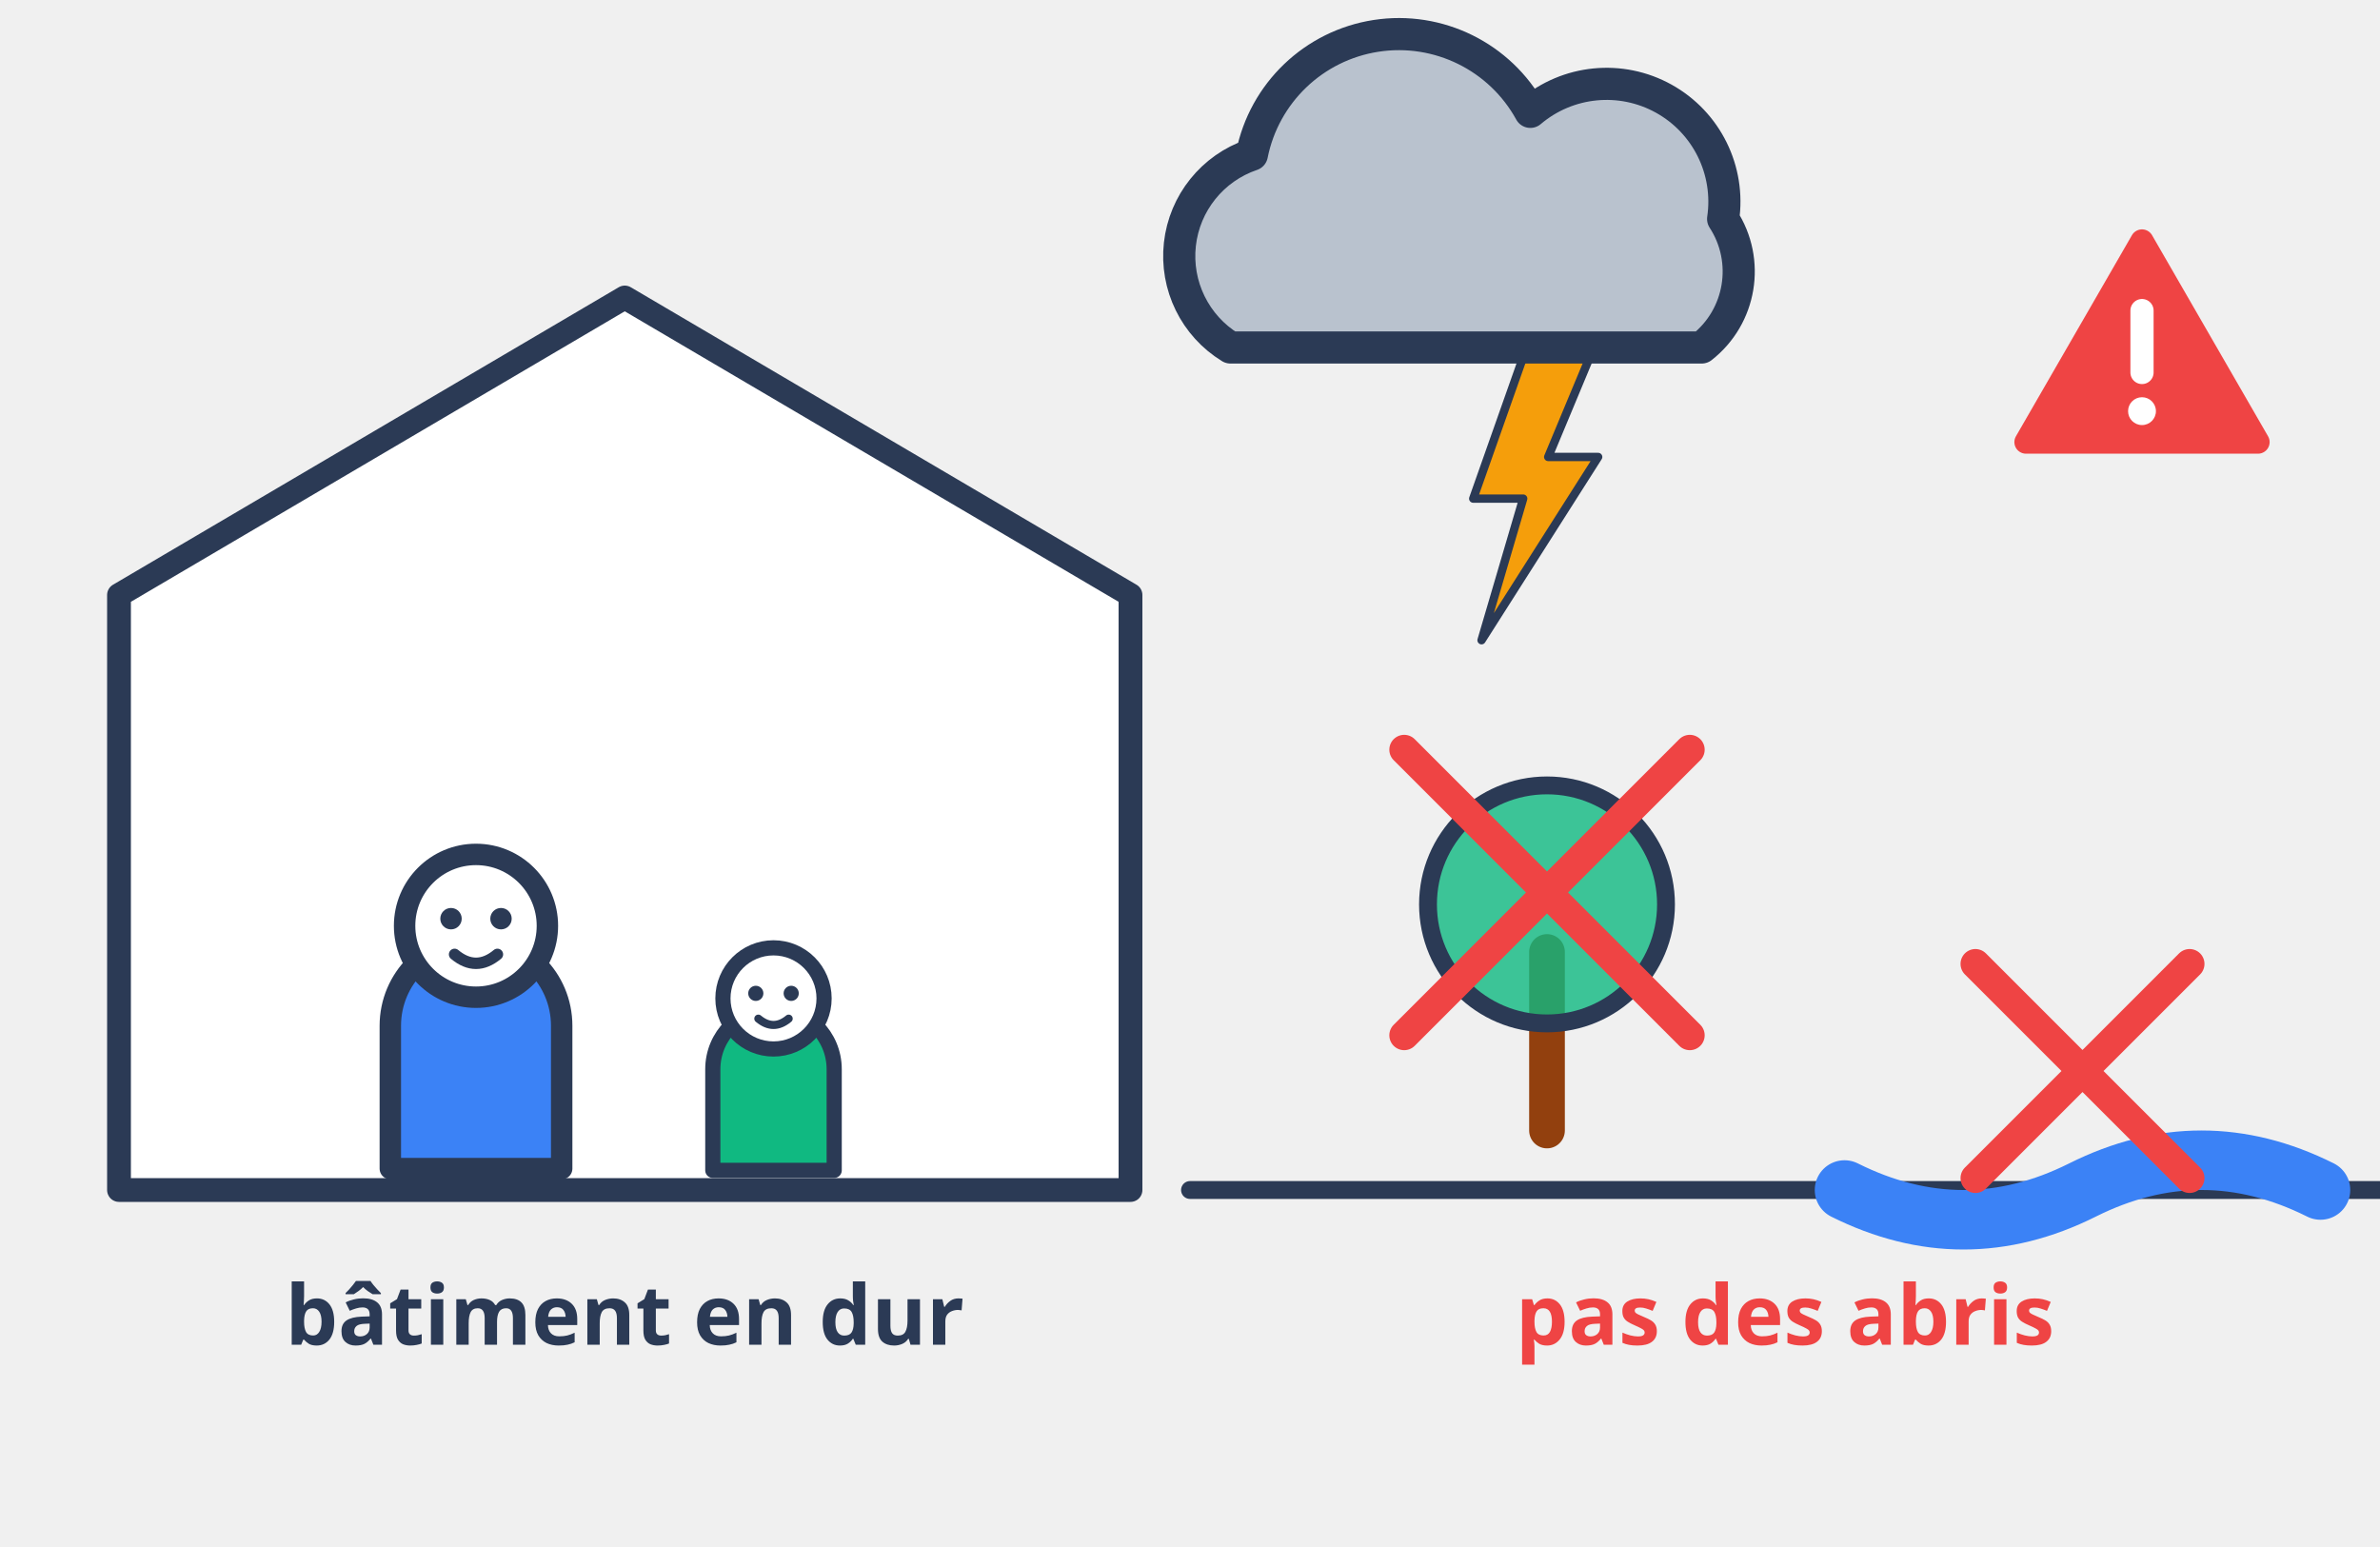
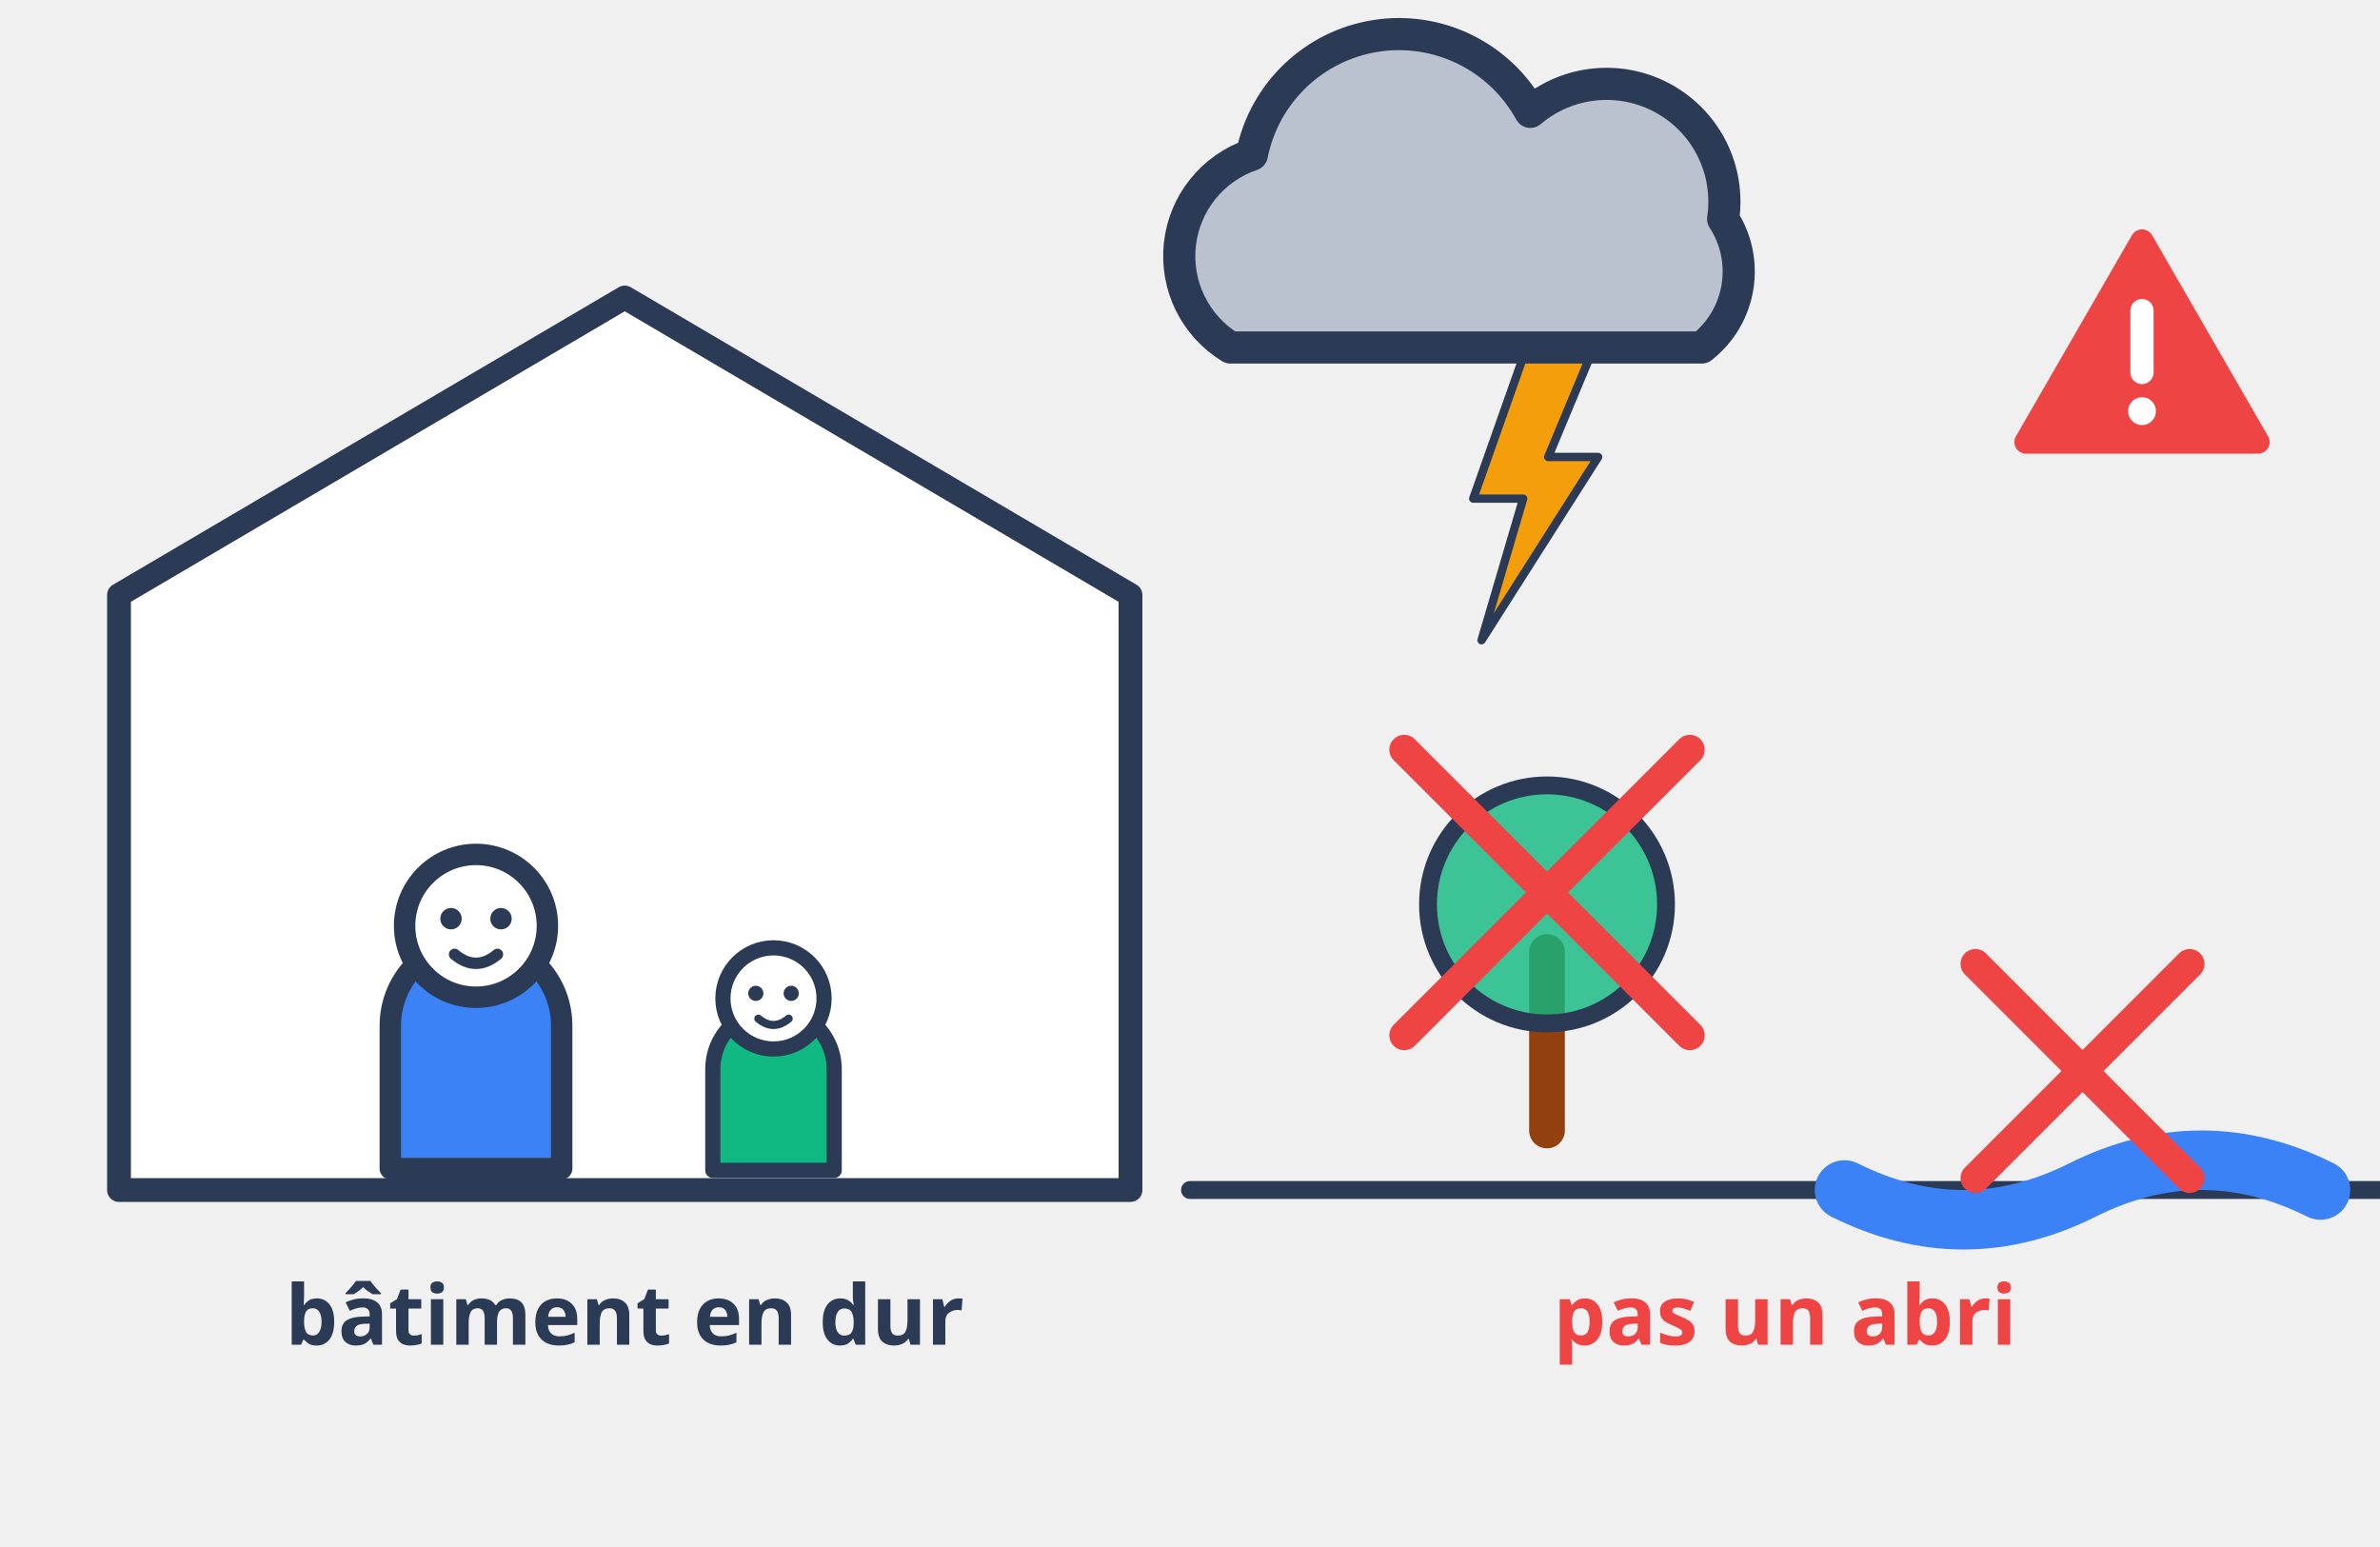
<svg xmlns="http://www.w3.org/2000/svg" viewBox="0 0 400 260" role="img">
  <style>@media (prefers-reduced-motion: reduce){*{animation:none!important}}</style>
  <g font-family="system-ui, sans-serif" font-weight="600" text-anchor="middle" stroke-linecap="round" stroke-linejoin="round">
    <g transform="translate(256 60) scale(0.7)">
      <path d="M0 0l-12 34h12l-10 34l28 -44h-12l10 -24z" fill="#F59E0B" stroke="#2B3A55" stroke-width="2" />
    </g>
    <g transform="translate(250 44) scale(1.8)">
      <path d="M-24 8a10 10 0 0 1 2 -18a14 14 0 0 1 26 -4a11 11 0 0 1 18 10a9 9 0 0 1 -2 12z" fill="#94A3B8" fill-opacity=".6" stroke="#2B3A55" stroke-width="3" />
    </g>
    <path d="M20 200h170V100L105 50L20 100z" fill="#FFFFFF" stroke="#2B3A55" stroke-width="4" />
    <g transform="translate(80 170)">
      <g transform="scale(1.2)">
        <path d="M-12 22v-20a12 12 0 0 1 24 0v20z" fill="#3B82F6" stroke="#2B3A55" stroke-width="3" />
        <circle cy="-12" r="10" fill="#FFFFFF" stroke="#2B3A55" stroke-width="3" />
        <circle cx="-3.5" cy="-13" r="1.5" fill="#2B3A55" />
        <circle cx="3.5" cy="-13" r="1.5" fill="#2B3A55" />
        <path d="M-3 -8q3 2.5 6 0" stroke="#2B3A55" stroke-width="1.6" fill="none" />
      </g>
    </g>
    <g transform="translate(130 178)">
      <g transform="scale(0.85)">
        <path d="M-12 22v-20a12 12 0 0 1 24 0v20z" fill="#10B981" stroke="#2B3A55" stroke-width="3" />
        <circle cy="-12" r="10" fill="#FFFFFF" stroke="#2B3A55" stroke-width="3" />
        <circle cx="-3.5" cy="-13" r="1.5" fill="#2B3A55" />
        <circle cx="3.5" cy="-13" r="1.5" fill="#2B3A55" />
        <path d="M-3 -8q3 2.5 6 0" stroke="#2B3A55" stroke-width="1.6" fill="none" />
      </g>
    </g>
    <text x="105" y="226" font-size="14" fill="#2B3A55">bâtiment en dur</text>
    <path d="M200 200H400" stroke="#2B3A55" stroke-width="3" />
    <g transform="translate(260 160)">
      <path d="M0 30V0" stroke="#92400E" stroke-width="6" />
      <circle cy="-8" r="20" fill="#10B981" fill-opacity=".8" stroke="#2B3A55" stroke-width="3" />
    </g>
    <g transform="translate(260 150)">
      <path d="M-24 -24L24 24M24 -24L-24 24" stroke="#EF4444" stroke-width="5" />
    </g>
    <path d="M310 200q20 10 40 0t40 0" stroke="#3B82F6" stroke-width="10" fill="none" />
    <g transform="translate(350 180)">
      <path d="M-18 -18L18 18M18 -18L-18 18" stroke="#EF4444" stroke-width="5" />
    </g>
-     <text x="300" y="226" font-size="14" fill="#EF4444">pas des abris</text>
+     <text x="300" y="226" font-size="14" fill="#EF4444">pas un abri</text>
    <g transform="translate(360 60)">
      <g transform="scale(1.3)">
        <path d="M0 -15l15 26h-30z" fill="#EF4444" stroke="#EF4444" stroke-width="3" />
        <path d="M0 -6v8" stroke="#FFFFFF" stroke-width="3" />
        <circle cy="7" r="1.8" fill="#FFFFFF" />
      </g>
    </g>
  </g>
</svg>
